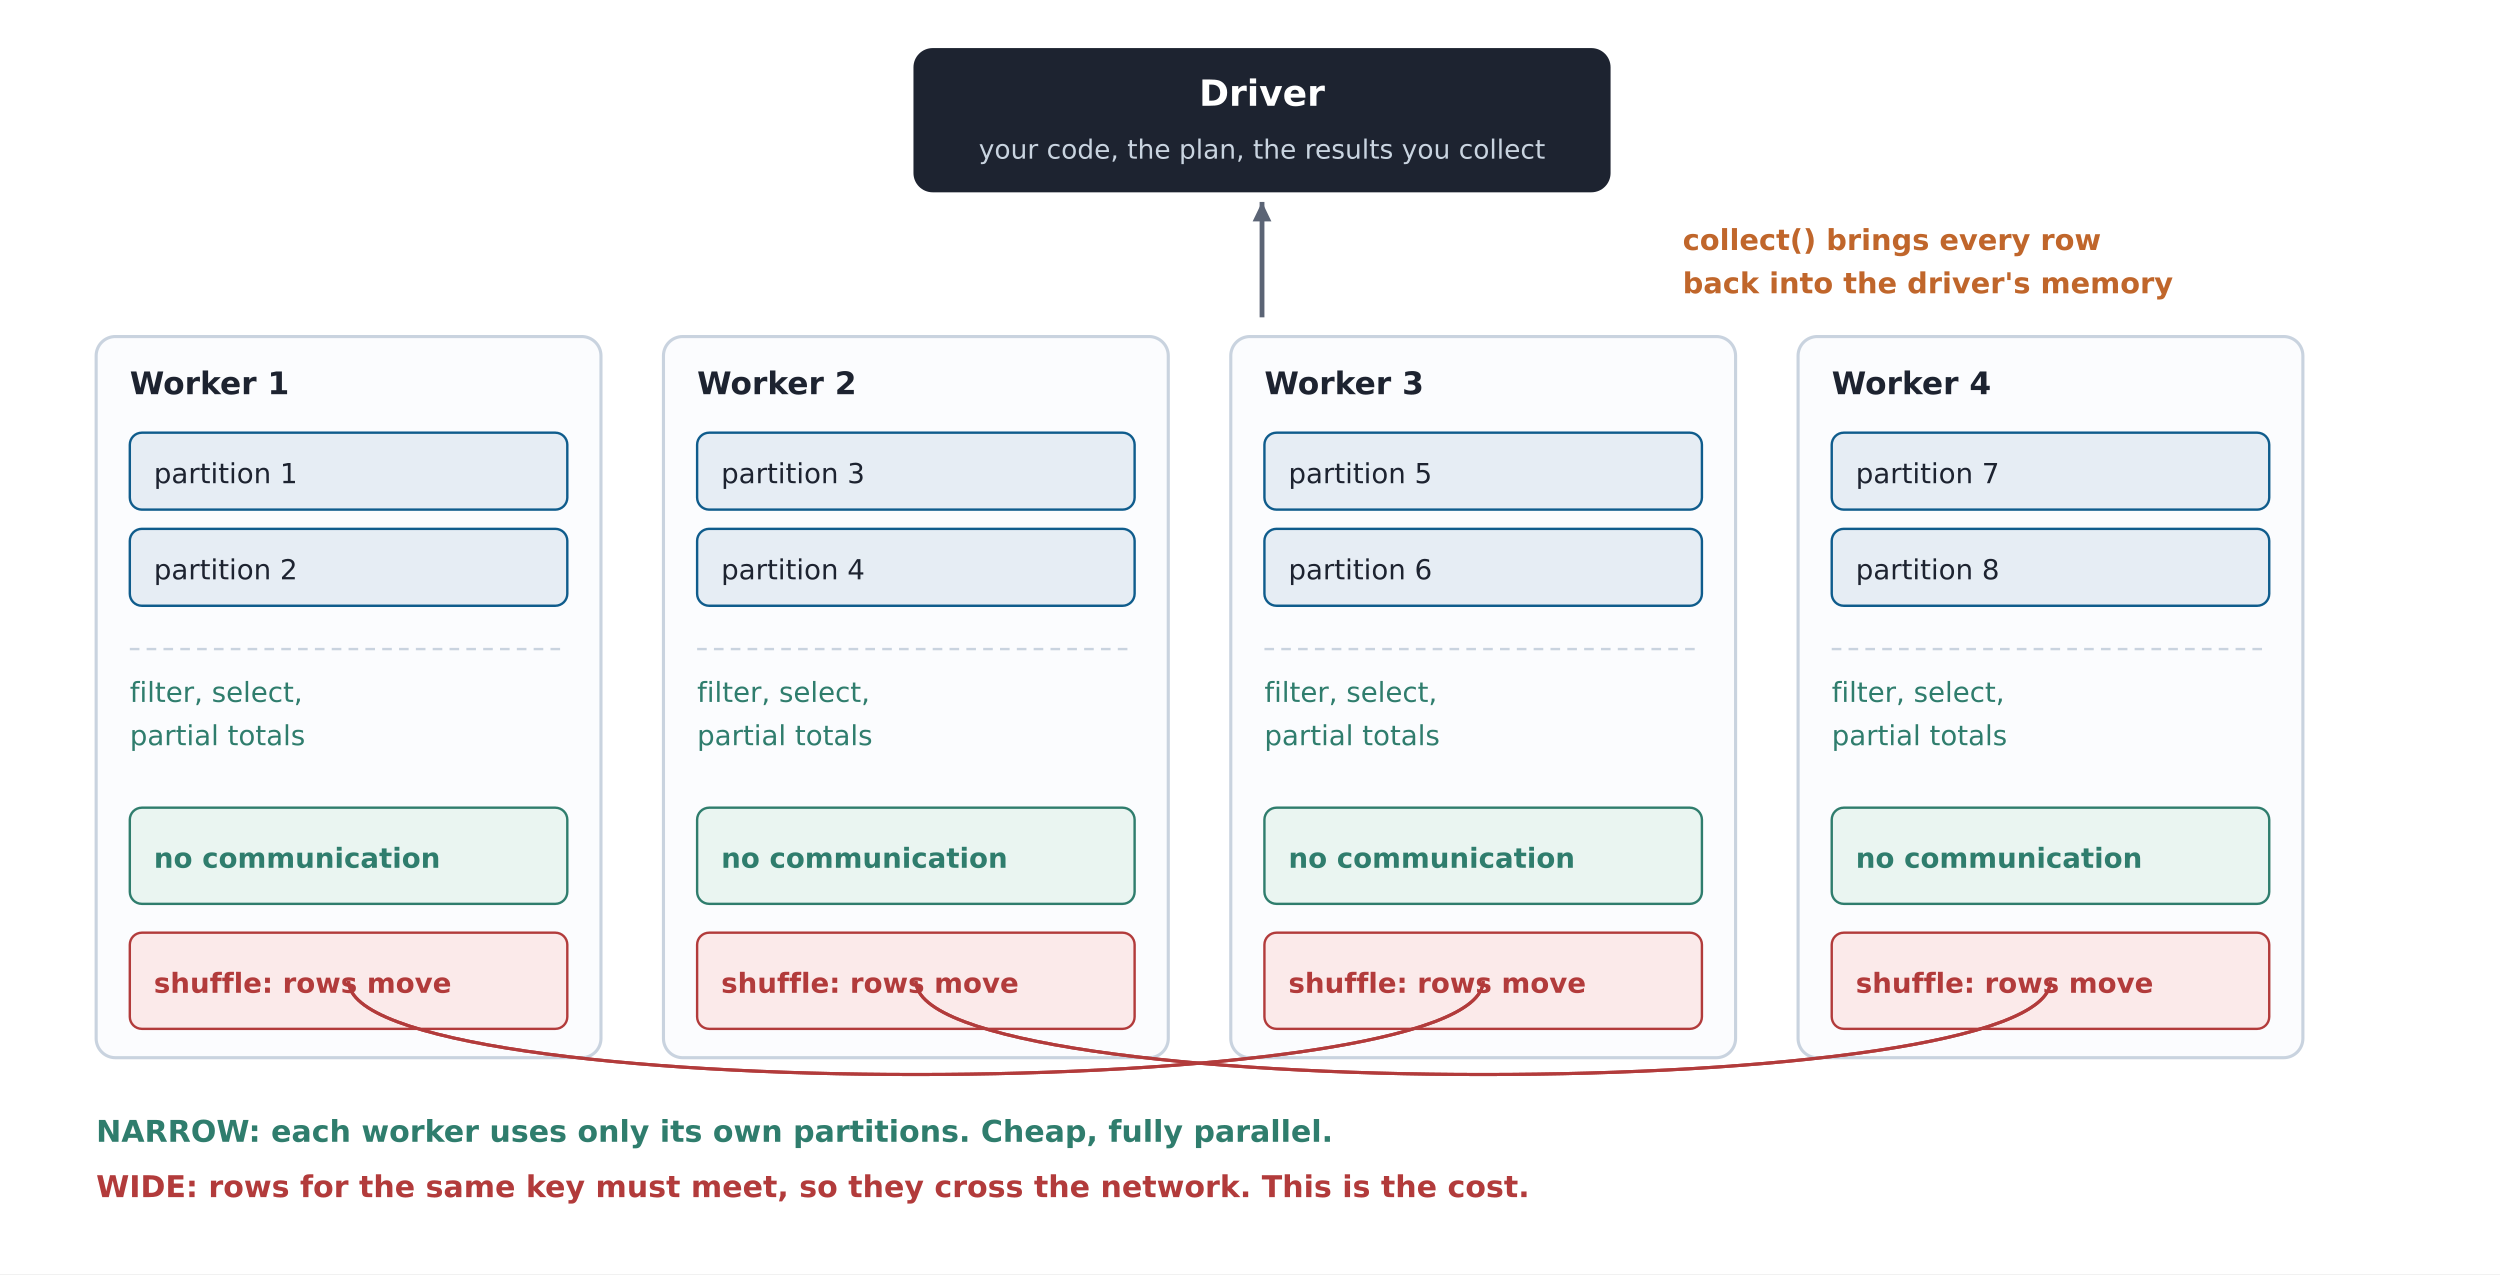
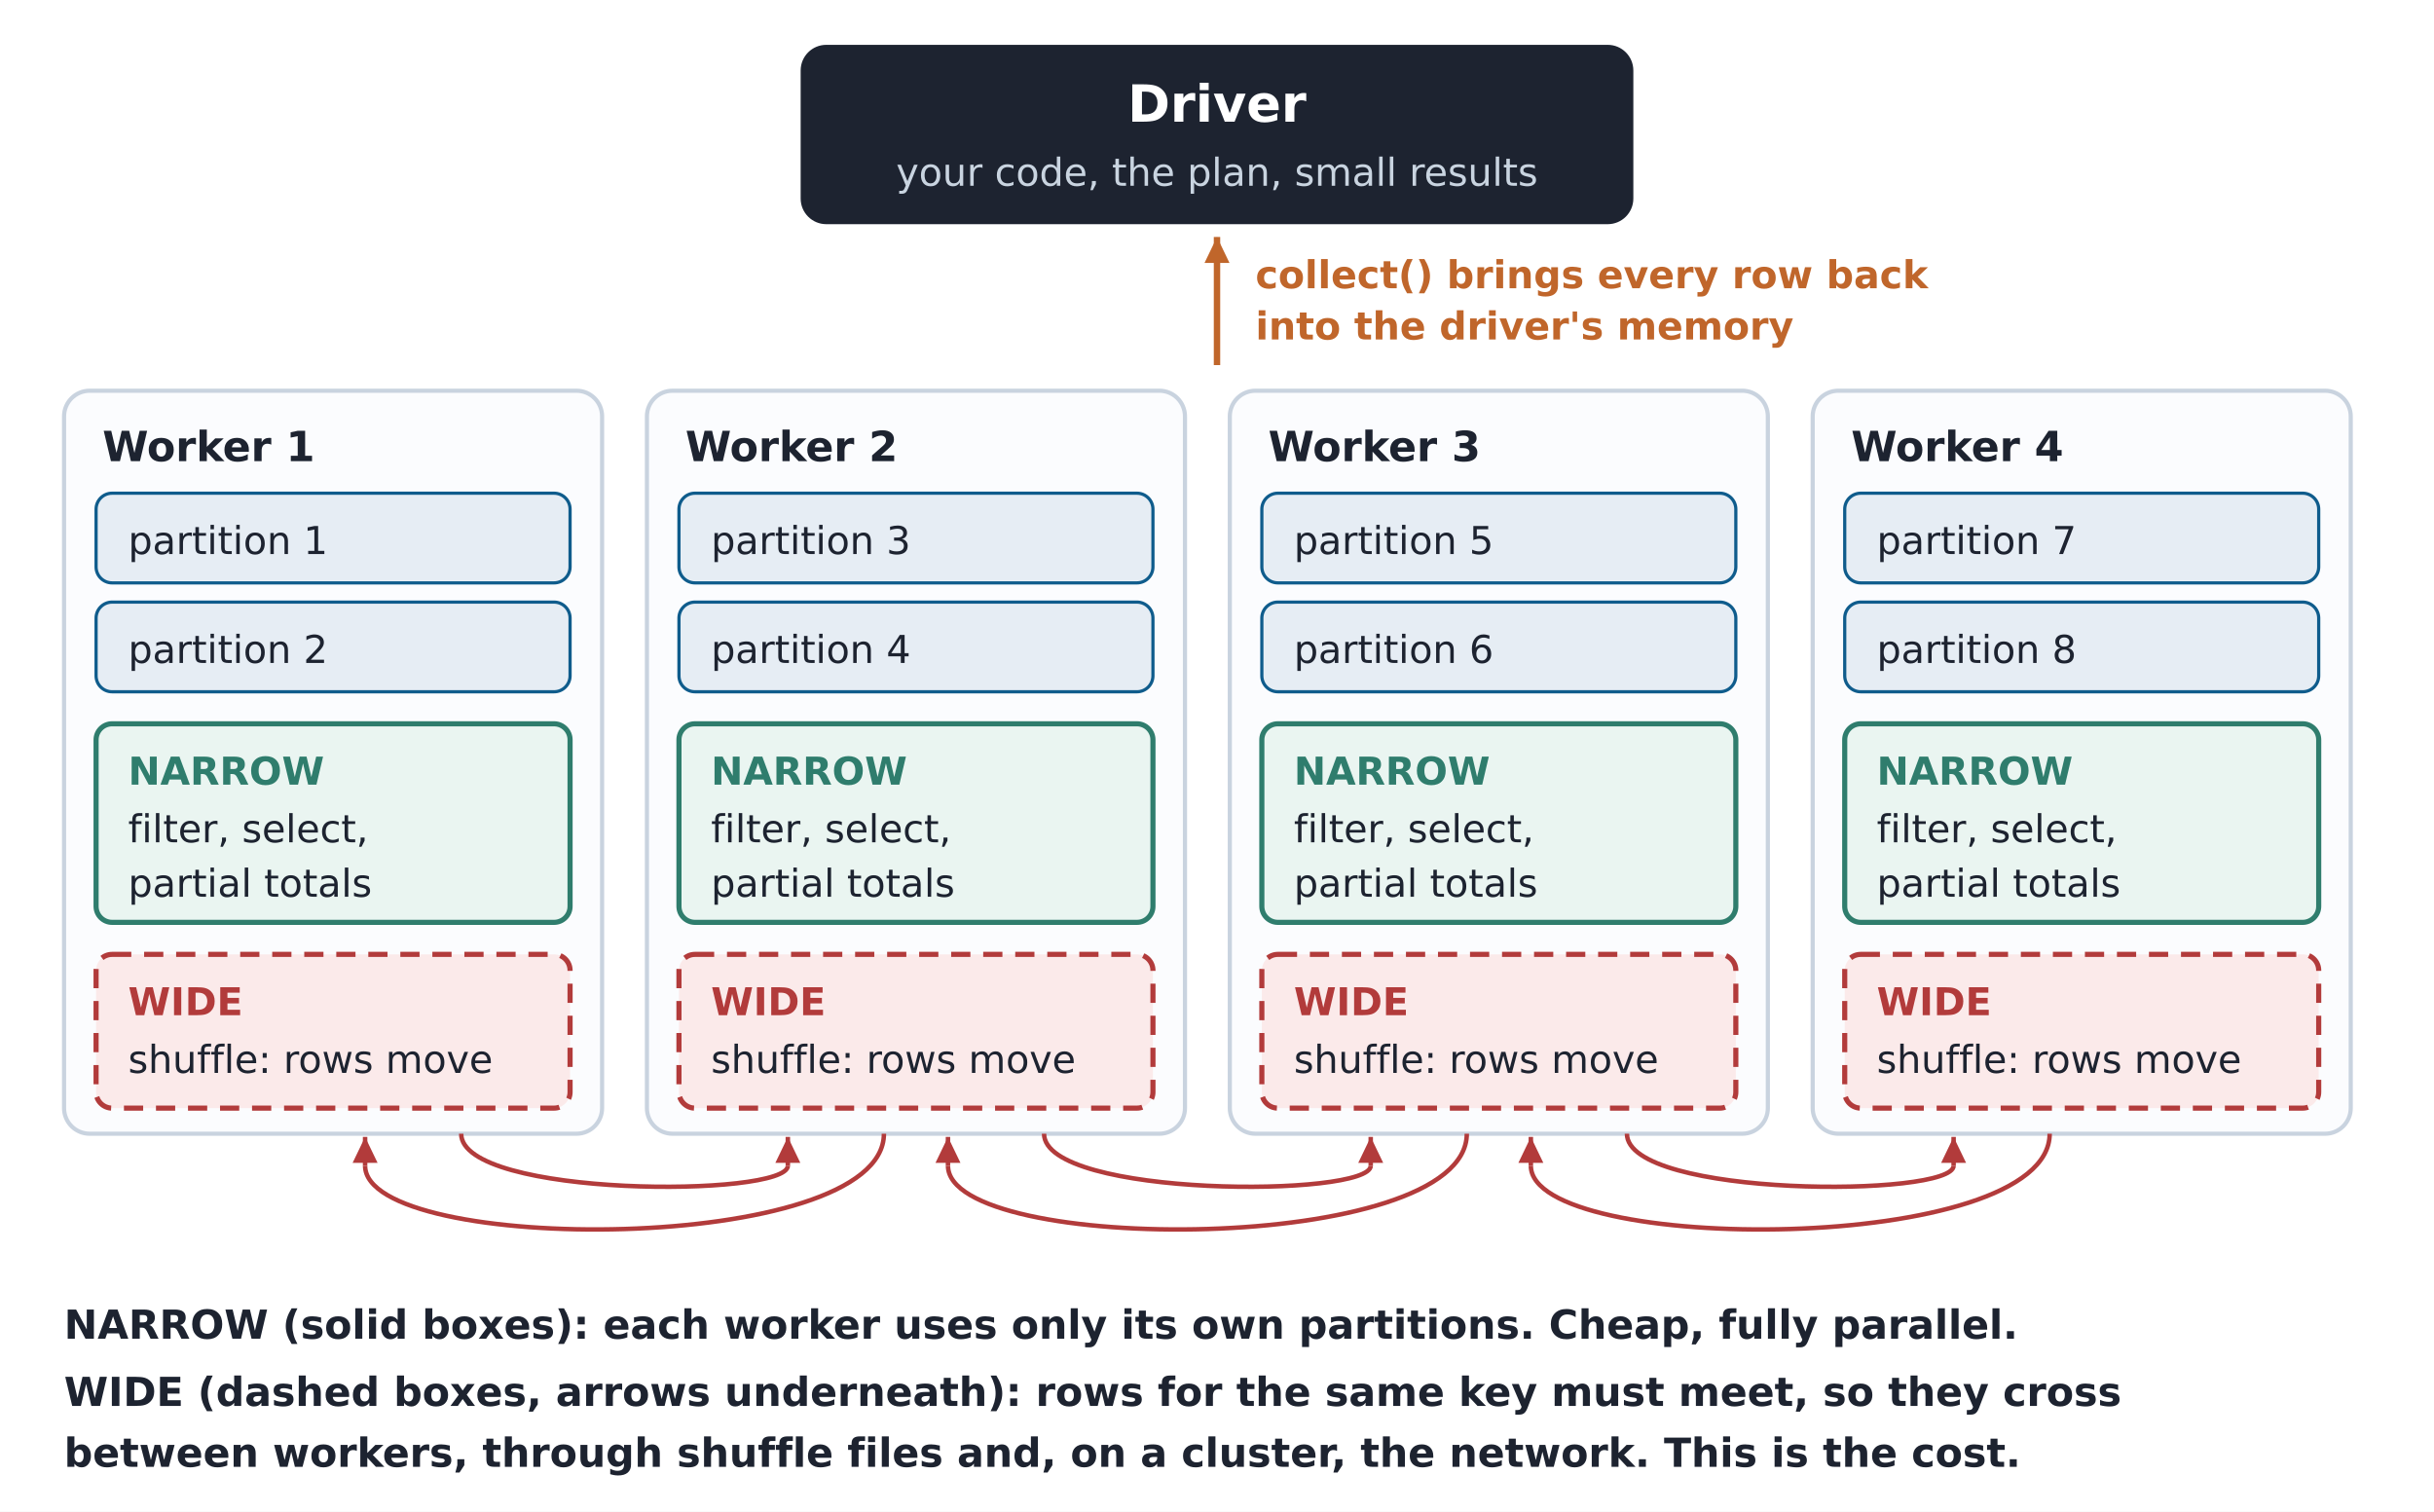
- <svg xmlns="http://www.w3.org/2000/svg" width="1040" height="530" viewBox="0 0 1040 530" font-family="DejaVu Sans, Arial, sans-serif">
-   <rect width="1040" height="530" fill="#ffffff" />
-   <rect x="380" y="20" width="290" height="60" rx="8" fill="#1d2330" stroke="none" stroke-width="1" />
-   <text x="525" y="44" font-size="15" fill="#fff" font-weight="bold" text-anchor="middle" font-family="Poppins, DejaVu Sans, sans-serif">Driver</text>
-   <text x="525" y="66" font-size="11" fill="#c9d4e0" font-weight="normal" text-anchor="middle">your code, the plan, the results you collect</text>
-   <rect x="40" y="140" width="210" height="300" rx="8" fill="#fbfcfe" stroke="#c9d3df" stroke-width="1.3" />
-   <text x="54" y="164" font-size="13" fill="#1d2330" font-weight="bold" text-anchor="start">Worker 1</text>
-   <rect x="54" y="180" width="182" height="32" rx="5" fill="#e6edf4" stroke="#0f5c8c" stroke-width="1" />
-   <text x="64" y="201" font-size="11.5" fill="#1d2330" font-weight="normal" text-anchor="start">partition 1</text>
-   <rect x="54" y="220" width="182" height="32" rx="5" fill="#e6edf4" stroke="#0f5c8c" stroke-width="1" />
-   <text x="64" y="241" font-size="11.5" fill="#1d2330" font-weight="normal" text-anchor="start">partition 2</text>
-   <path d="M54,270 H236" fill="none" stroke="#c9d3df" stroke-width="1" stroke-linejoin="round" stroke-dasharray="4 3" />
-   <text x="54" y="292" font-size="11.5" fill="#2f7d6d" font-weight="normal" text-anchor="start">filter, select,</text>
-   <text x="54" y="310" font-size="11.5" fill="#2f7d6d" font-weight="normal" text-anchor="start">partial totals</text>
-   <rect x="54" y="336" width="182" height="40" rx="5" fill="#eaf5f1" stroke="#2f7d6d" stroke-width="1" />
-   <text x="64" y="361" font-size="11.5" fill="#2f7d6d" font-weight="bold" text-anchor="start">no communication</text>
-   <rect x="54" y="388" width="182" height="40" rx="5" fill="#fbeaea" stroke="#b23b3b" stroke-width="1" />
-   <text x="64" y="413" font-size="11.5" fill="#b23b3b" font-weight="bold" text-anchor="start">shuffle: rows move</text>
-   <rect x="276" y="140" width="210" height="300" rx="8" fill="#fbfcfe" stroke="#c9d3df" stroke-width="1.3" />
-   <text x="290" y="164" font-size="13" fill="#1d2330" font-weight="bold" text-anchor="start">Worker 2</text>
-   <rect x="290" y="180" width="182" height="32" rx="5" fill="#e6edf4" stroke="#0f5c8c" stroke-width="1" />
-   <text x="300" y="201" font-size="11.5" fill="#1d2330" font-weight="normal" text-anchor="start">partition 3</text>
-   <rect x="290" y="220" width="182" height="32" rx="5" fill="#e6edf4" stroke="#0f5c8c" stroke-width="1" />
-   <text x="300" y="241" font-size="11.5" fill="#1d2330" font-weight="normal" text-anchor="start">partition 4</text>
-   <path d="M290,270 H472" fill="none" stroke="#c9d3df" stroke-width="1" stroke-linejoin="round" stroke-dasharray="4 3" />
-   <text x="290" y="292" font-size="11.5" fill="#2f7d6d" font-weight="normal" text-anchor="start">filter, select,</text>
-   <text x="290" y="310" font-size="11.5" fill="#2f7d6d" font-weight="normal" text-anchor="start">partial totals</text>
-   <rect x="290" y="336" width="182" height="40" rx="5" fill="#eaf5f1" stroke="#2f7d6d" stroke-width="1" />
-   <text x="300" y="361" font-size="11.5" fill="#2f7d6d" font-weight="bold" text-anchor="start">no communication</text>
-   <rect x="290" y="388" width="182" height="40" rx="5" fill="#fbeaea" stroke="#b23b3b" stroke-width="1" />
-   <text x="300" y="413" font-size="11.5" fill="#b23b3b" font-weight="bold" text-anchor="start">shuffle: rows move</text>
-   <rect x="512" y="140" width="210" height="300" rx="8" fill="#fbfcfe" stroke="#c9d3df" stroke-width="1.3" />
-   <text x="526" y="164" font-size="13" fill="#1d2330" font-weight="bold" text-anchor="start">Worker 3</text>
-   <rect x="526" y="180" width="182" height="32" rx="5" fill="#e6edf4" stroke="#0f5c8c" stroke-width="1" />
-   <text x="536" y="201" font-size="11.5" fill="#1d2330" font-weight="normal" text-anchor="start">partition 5</text>
-   <rect x="526" y="220" width="182" height="32" rx="5" fill="#e6edf4" stroke="#0f5c8c" stroke-width="1" />
-   <text x="536" y="241" font-size="11.5" fill="#1d2330" font-weight="normal" text-anchor="start">partition 6</text>
-   <path d="M526,270 H708" fill="none" stroke="#c9d3df" stroke-width="1" stroke-linejoin="round" stroke-dasharray="4 3" />
-   <text x="526" y="292" font-size="11.5" fill="#2f7d6d" font-weight="normal" text-anchor="start">filter, select,</text>
-   <text x="526" y="310" font-size="11.5" fill="#2f7d6d" font-weight="normal" text-anchor="start">partial totals</text>
-   <rect x="526" y="336" width="182" height="40" rx="5" fill="#eaf5f1" stroke="#2f7d6d" stroke-width="1" />
-   <text x="536" y="361" font-size="11.5" fill="#2f7d6d" font-weight="bold" text-anchor="start">no communication</text>
-   <rect x="526" y="388" width="182" height="40" rx="5" fill="#fbeaea" stroke="#b23b3b" stroke-width="1" />
-   <text x="536" y="413" font-size="11.5" fill="#b23b3b" font-weight="bold" text-anchor="start">shuffle: rows move</text>
-   <rect x="748" y="140" width="210" height="300" rx="8" fill="#fbfcfe" stroke="#c9d3df" stroke-width="1.3" />
-   <text x="762" y="164" font-size="13" fill="#1d2330" font-weight="bold" text-anchor="start">Worker 4</text>
-   <rect x="762" y="180" width="182" height="32" rx="5" fill="#e6edf4" stroke="#0f5c8c" stroke-width="1" />
-   <text x="772" y="201" font-size="11.5" fill="#1d2330" font-weight="normal" text-anchor="start">partition 7</text>
-   <rect x="762" y="220" width="182" height="32" rx="5" fill="#e6edf4" stroke="#0f5c8c" stroke-width="1" />
-   <text x="772" y="241" font-size="11.5" fill="#1d2330" font-weight="normal" text-anchor="start">partition 8</text>
-   <path d="M762,270 H944" fill="none" stroke="#c9d3df" stroke-width="1" stroke-linejoin="round" stroke-dasharray="4 3" />
-   <text x="762" y="292" font-size="11.5" fill="#2f7d6d" font-weight="normal" text-anchor="start">filter, select,</text>
-   <text x="762" y="310" font-size="11.5" fill="#2f7d6d" font-weight="normal" text-anchor="start">partial totals</text>
-   <rect x="762" y="336" width="182" height="40" rx="5" fill="#eaf5f1" stroke="#2f7d6d" stroke-width="1" />
-   <text x="772" y="361" font-size="11.5" fill="#2f7d6d" font-weight="bold" text-anchor="start">no communication</text>
-   <rect x="762" y="388" width="182" height="40" rx="5" fill="#fbeaea" stroke="#b23b3b" stroke-width="1" />
-   <text x="772" y="413" font-size="11.5" fill="#b23b3b" font-weight="bold" text-anchor="start">shuffle: rows move</text>
-   <path d="M145.0,408 C145.0,460 617.0,460 617.0,408" fill="none" stroke="#b23b3b" stroke-width="1.3" stroke-linejoin="round" />
-   <path d="M381.0,408 C381.0,460 853.0,460 853.0,408" fill="none" stroke="#b23b3b" stroke-width="1.3" stroke-linejoin="round" />
-   <path d="M617.0,408 C617.0,460 145.0,460 145.0,408" fill="none" stroke="#b23b3b" stroke-width="1.3" stroke-linejoin="round" />
-   <path d="M853.0,408 C853.0,460 381.0,460 381.0,408" fill="none" stroke="#b23b3b" stroke-width="1.3" stroke-linejoin="round" />
-   <text x="40" y="475" font-size="12.5" fill="#2f7d6d" font-weight="bold" text-anchor="start">NARROW: each worker uses only its own partitions. Cheap, fully parallel.</text>
-   <text x="40" y="498" font-size="12.5" fill="#b23b3b" font-weight="bold" text-anchor="start">WIDE: rows for the same key must meet, so they cross the network. This is the cost.</text>
-   <path d="M525,132 L525,84" fill="none" stroke="#5b6475" stroke-width="2" stroke-linejoin="round" />
-   <path d="M525,84 L528.9,92.1 L521.1,92.1 Z" fill="#5b6475" />
-   <text x="700" y="104" font-size="12" fill="#c0662b" font-weight="bold" text-anchor="start">collect() brings every row</text>
-   <text x="700" y="122" font-size="12" fill="#c0662b" font-weight="bold" text-anchor="start">back into the driver's memory</text>
+ <svg xmlns="http://www.w3.org/2000/svg" width="760" height="472" viewBox="0 0 760 472" font-family="DejaVu Sans, Arial, sans-serif">
+   <rect width="760" height="472" fill="#ffffff" />
+   <rect x="250" y="14" width="260" height="56" rx="8" fill="#1d2330" stroke="none" stroke-width="1" />
+   <text x="380" y="38" font-size="16" fill="#fff" font-weight="bold" text-anchor="middle" font-family="Poppins, DejaVu Sans, sans-serif">Driver</text>
+   <text x="380" y="58" font-size="12" fill="#c9d4e0" font-weight="normal" text-anchor="middle">your code, the plan, small results</text>
+   <path d="M380,114 L380,74" fill="none" stroke="#c0662b" stroke-width="2" stroke-linejoin="round" />
+   <path d="M380,74 L383.9,82.1 L376.1,82.1 Z" fill="#c0662b" />
+   <text x="392" y="90" font-size="12" fill="#c0662b" font-weight="bold" text-anchor="start">collect() brings every row back</text>
+   <text x="392" y="106" font-size="12" fill="#c0662b" font-weight="bold" text-anchor="start">into the driver's memory</text>
+   <rect x="20" y="122" width="168" height="232" rx="8" fill="#fbfcfe" stroke="#c9d3df" stroke-width="1.3" />
+   <text x="32" y="144" font-size="13" fill="#1d2330" font-weight="bold" text-anchor="start">Worker 1</text>
+   <rect x="30" y="154" width="148" height="28" rx="5" fill="#e6edf4" stroke="#0f5c8c" stroke-width="1" />
+   <text x="40" y="173" font-size="12" fill="#1d2330" font-weight="normal" text-anchor="start">partition 1</text>
+   <rect x="30" y="188" width="148" height="28" rx="5" fill="#e6edf4" stroke="#0f5c8c" stroke-width="1" />
+   <text x="40" y="207" font-size="12" fill="#1d2330" font-weight="normal" text-anchor="start">partition 2</text>
+   <rect x="30" y="226" width="148" height="62" rx="5" fill="#eaf5f1" stroke="#2f7d6d" stroke-width="1.6" />
+   <text x="40" y="245" font-size="12" fill="#2f7d6d" font-weight="bold" text-anchor="start">NARROW</text>
+   <text x="40" y="263" font-size="12" fill="#1d2330" font-weight="normal" text-anchor="start">filter, select,</text>
+   <text x="40" y="280" font-size="12" fill="#1d2330" font-weight="normal" text-anchor="start">partial totals</text>
+   <rect x="30" y="298" width="148" height="48" rx="5" fill="#fbeaea" stroke="#b23b3b" stroke-width="1.6" stroke-dasharray="6 4" />
+   <text x="40" y="317" font-size="12" fill="#b23b3b" font-weight="bold" text-anchor="start">WIDE</text>
+   <text x="40" y="335" font-size="12" fill="#1d2330" font-weight="normal" text-anchor="start">shuffle: rows move</text>
+   <rect x="202" y="122" width="168" height="232" rx="8" fill="#fbfcfe" stroke="#c9d3df" stroke-width="1.3" />
+   <text x="214" y="144" font-size="13" fill="#1d2330" font-weight="bold" text-anchor="start">Worker 2</text>
+   <rect x="212" y="154" width="148" height="28" rx="5" fill="#e6edf4" stroke="#0f5c8c" stroke-width="1" />
+   <text x="222" y="173" font-size="12" fill="#1d2330" font-weight="normal" text-anchor="start">partition 3</text>
+   <rect x="212" y="188" width="148" height="28" rx="5" fill="#e6edf4" stroke="#0f5c8c" stroke-width="1" />
+   <text x="222" y="207" font-size="12" fill="#1d2330" font-weight="normal" text-anchor="start">partition 4</text>
+   <rect x="212" y="226" width="148" height="62" rx="5" fill="#eaf5f1" stroke="#2f7d6d" stroke-width="1.6" />
+   <text x="222" y="245" font-size="12" fill="#2f7d6d" font-weight="bold" text-anchor="start">NARROW</text>
+   <text x="222" y="263" font-size="12" fill="#1d2330" font-weight="normal" text-anchor="start">filter, select,</text>
+   <text x="222" y="280" font-size="12" fill="#1d2330" font-weight="normal" text-anchor="start">partial totals</text>
+   <rect x="212" y="298" width="148" height="48" rx="5" fill="#fbeaea" stroke="#b23b3b" stroke-width="1.6" stroke-dasharray="6 4" />
+   <text x="222" y="317" font-size="12" fill="#b23b3b" font-weight="bold" text-anchor="start">WIDE</text>
+   <text x="222" y="335" font-size="12" fill="#1d2330" font-weight="normal" text-anchor="start">shuffle: rows move</text>
+   <rect x="384" y="122" width="168" height="232" rx="8" fill="#fbfcfe" stroke="#c9d3df" stroke-width="1.3" />
+   <text x="396" y="144" font-size="13" fill="#1d2330" font-weight="bold" text-anchor="start">Worker 3</text>
+   <rect x="394" y="154" width="148" height="28" rx="5" fill="#e6edf4" stroke="#0f5c8c" stroke-width="1" />
+   <text x="404" y="173" font-size="12" fill="#1d2330" font-weight="normal" text-anchor="start">partition 5</text>
+   <rect x="394" y="188" width="148" height="28" rx="5" fill="#e6edf4" stroke="#0f5c8c" stroke-width="1" />
+   <text x="404" y="207" font-size="12" fill="#1d2330" font-weight="normal" text-anchor="start">partition 6</text>
+   <rect x="394" y="226" width="148" height="62" rx="5" fill="#eaf5f1" stroke="#2f7d6d" stroke-width="1.6" />
+   <text x="404" y="245" font-size="12" fill="#2f7d6d" font-weight="bold" text-anchor="start">NARROW</text>
+   <text x="404" y="263" font-size="12" fill="#1d2330" font-weight="normal" text-anchor="start">filter, select,</text>
+   <text x="404" y="280" font-size="12" fill="#1d2330" font-weight="normal" text-anchor="start">partial totals</text>
+   <rect x="394" y="298" width="148" height="48" rx="5" fill="#fbeaea" stroke="#b23b3b" stroke-width="1.6" stroke-dasharray="6 4" />
+   <text x="404" y="317" font-size="12" fill="#b23b3b" font-weight="bold" text-anchor="start">WIDE</text>
+   <text x="404" y="335" font-size="12" fill="#1d2330" font-weight="normal" text-anchor="start">shuffle: rows move</text>
+   <rect x="566" y="122" width="168" height="232" rx="8" fill="#fbfcfe" stroke="#c9d3df" stroke-width="1.3" />
+   <text x="578" y="144" font-size="13" fill="#1d2330" font-weight="bold" text-anchor="start">Worker 4</text>
+   <rect x="576" y="154" width="148" height="28" rx="5" fill="#e6edf4" stroke="#0f5c8c" stroke-width="1" />
+   <text x="586" y="173" font-size="12" fill="#1d2330" font-weight="normal" text-anchor="start">partition 7</text>
+   <rect x="576" y="188" width="148" height="28" rx="5" fill="#e6edf4" stroke="#0f5c8c" stroke-width="1" />
+   <text x="586" y="207" font-size="12" fill="#1d2330" font-weight="normal" text-anchor="start">partition 8</text>
+   <rect x="576" y="226" width="148" height="62" rx="5" fill="#eaf5f1" stroke="#2f7d6d" stroke-width="1.6" />
+   <text x="586" y="245" font-size="12" fill="#2f7d6d" font-weight="bold" text-anchor="start">NARROW</text>
+   <text x="586" y="263" font-size="12" fill="#1d2330" font-weight="normal" text-anchor="start">filter, select,</text>
+   <text x="586" y="280" font-size="12" fill="#1d2330" font-weight="normal" text-anchor="start">partial totals</text>
+   <rect x="576" y="298" width="148" height="48" rx="5" fill="#fbeaea" stroke="#b23b3b" stroke-width="1.6" stroke-dasharray="6 4" />
+   <text x="586" y="317" font-size="12" fill="#b23b3b" font-weight="bold" text-anchor="start">WIDE</text>
+   <text x="586" y="335" font-size="12" fill="#1d2330" font-weight="normal" text-anchor="start">shuffle: rows move</text>
+   <path d="M144.0,354 C144.0,374 246.0,374 246.0,364" fill="none" stroke="#b23b3b" stroke-width="1.4" stroke-linejoin="round" />
+   <path d="M246.0,364 L246.0,355" fill="none" stroke="#b23b3b" stroke-width="1.4" stroke-linejoin="round" />
+   <path d="M246.0,355 L249.9,363.1 L242.1,363.1 Z" fill="#b23b3b" />
+   <path d="M326.0,354 C326.0,374 428.0,374 428.0,364" fill="none" stroke="#b23b3b" stroke-width="1.4" stroke-linejoin="round" />
+   <path d="M428.0,364 L428.0,355" fill="none" stroke="#b23b3b" stroke-width="1.4" stroke-linejoin="round" />
+   <path d="M428.0,355 L431.9,363.1 L424.1,363.1 Z" fill="#b23b3b" />
+   <path d="M508.0,354 C508.0,374 610.0,374 610.0,364" fill="none" stroke="#b23b3b" stroke-width="1.4" stroke-linejoin="round" />
+   <path d="M610.0,364 L610.0,355" fill="none" stroke="#b23b3b" stroke-width="1.4" stroke-linejoin="round" />
+   <path d="M610.0,355 L613.9,363.1 L606.1,363.1 Z" fill="#b23b3b" />
+   <path d="M276.0,354 C276.0,392 114.0,392 114.0,364" fill="none" stroke="#b23b3b" stroke-width="1.4" stroke-linejoin="round" />
+   <path d="M114.0,364 L114.0,355" fill="none" stroke="#b23b3b" stroke-width="1.4" stroke-linejoin="round" />
+   <path d="M114.0,355 L117.9,363.1 L110.1,363.1 Z" fill="#b23b3b" />
+   <path d="M458.0,354 C458.0,392 296.0,392 296.0,364" fill="none" stroke="#b23b3b" stroke-width="1.4" stroke-linejoin="round" />
+   <path d="M296.0,364 L296.0,355" fill="none" stroke="#b23b3b" stroke-width="1.4" stroke-linejoin="round" />
+   <path d="M296.0,355 L299.9,363.1 L292.1,363.1 Z" fill="#b23b3b" />
+   <path d="M640.0,354 C640.0,392 478.0,392 478.0,364" fill="none" stroke="#b23b3b" stroke-width="1.4" stroke-linejoin="round" />
+   <path d="M478.0,364 L478.0,355" fill="none" stroke="#b23b3b" stroke-width="1.4" stroke-linejoin="round" />
+   <path d="M478.0,355 L481.9,363.1 L474.1,363.1 Z" fill="#b23b3b" />
+   <text x="20" y="418" font-size="12.5" fill="#1d2330" font-weight="bold" text-anchor="start">NARROW (solid boxes): each worker uses only its own partitions. Cheap, fully parallel.</text>
+   <text x="20" y="439" font-size="12.5" fill="#1d2330" font-weight="bold" text-anchor="start">WIDE (dashed boxes, arrows underneath): rows for the same key must meet, so they cross</text>
+   <text x="20" y="458" font-size="12.5" fill="#1d2330" font-weight="bold" text-anchor="start">between workers, through shuffle files and, on a cluster, the network. This is the cost.</text>
</svg>
